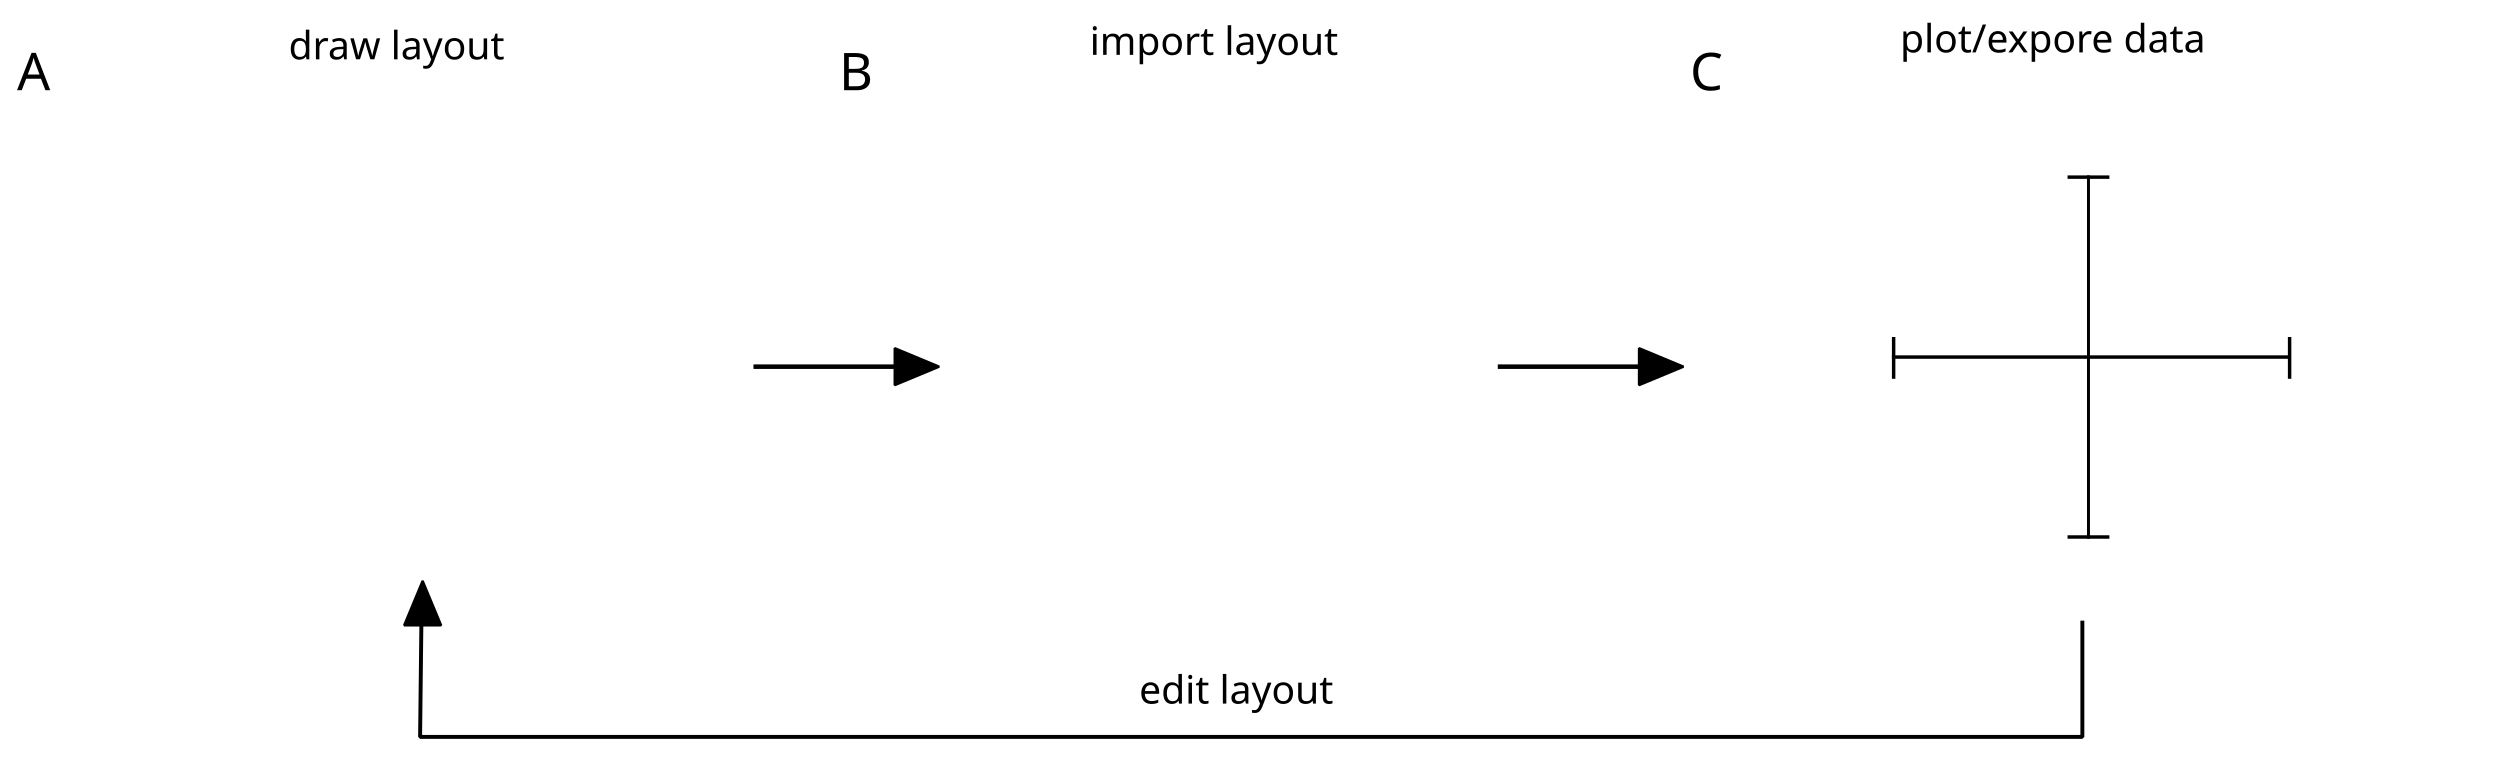
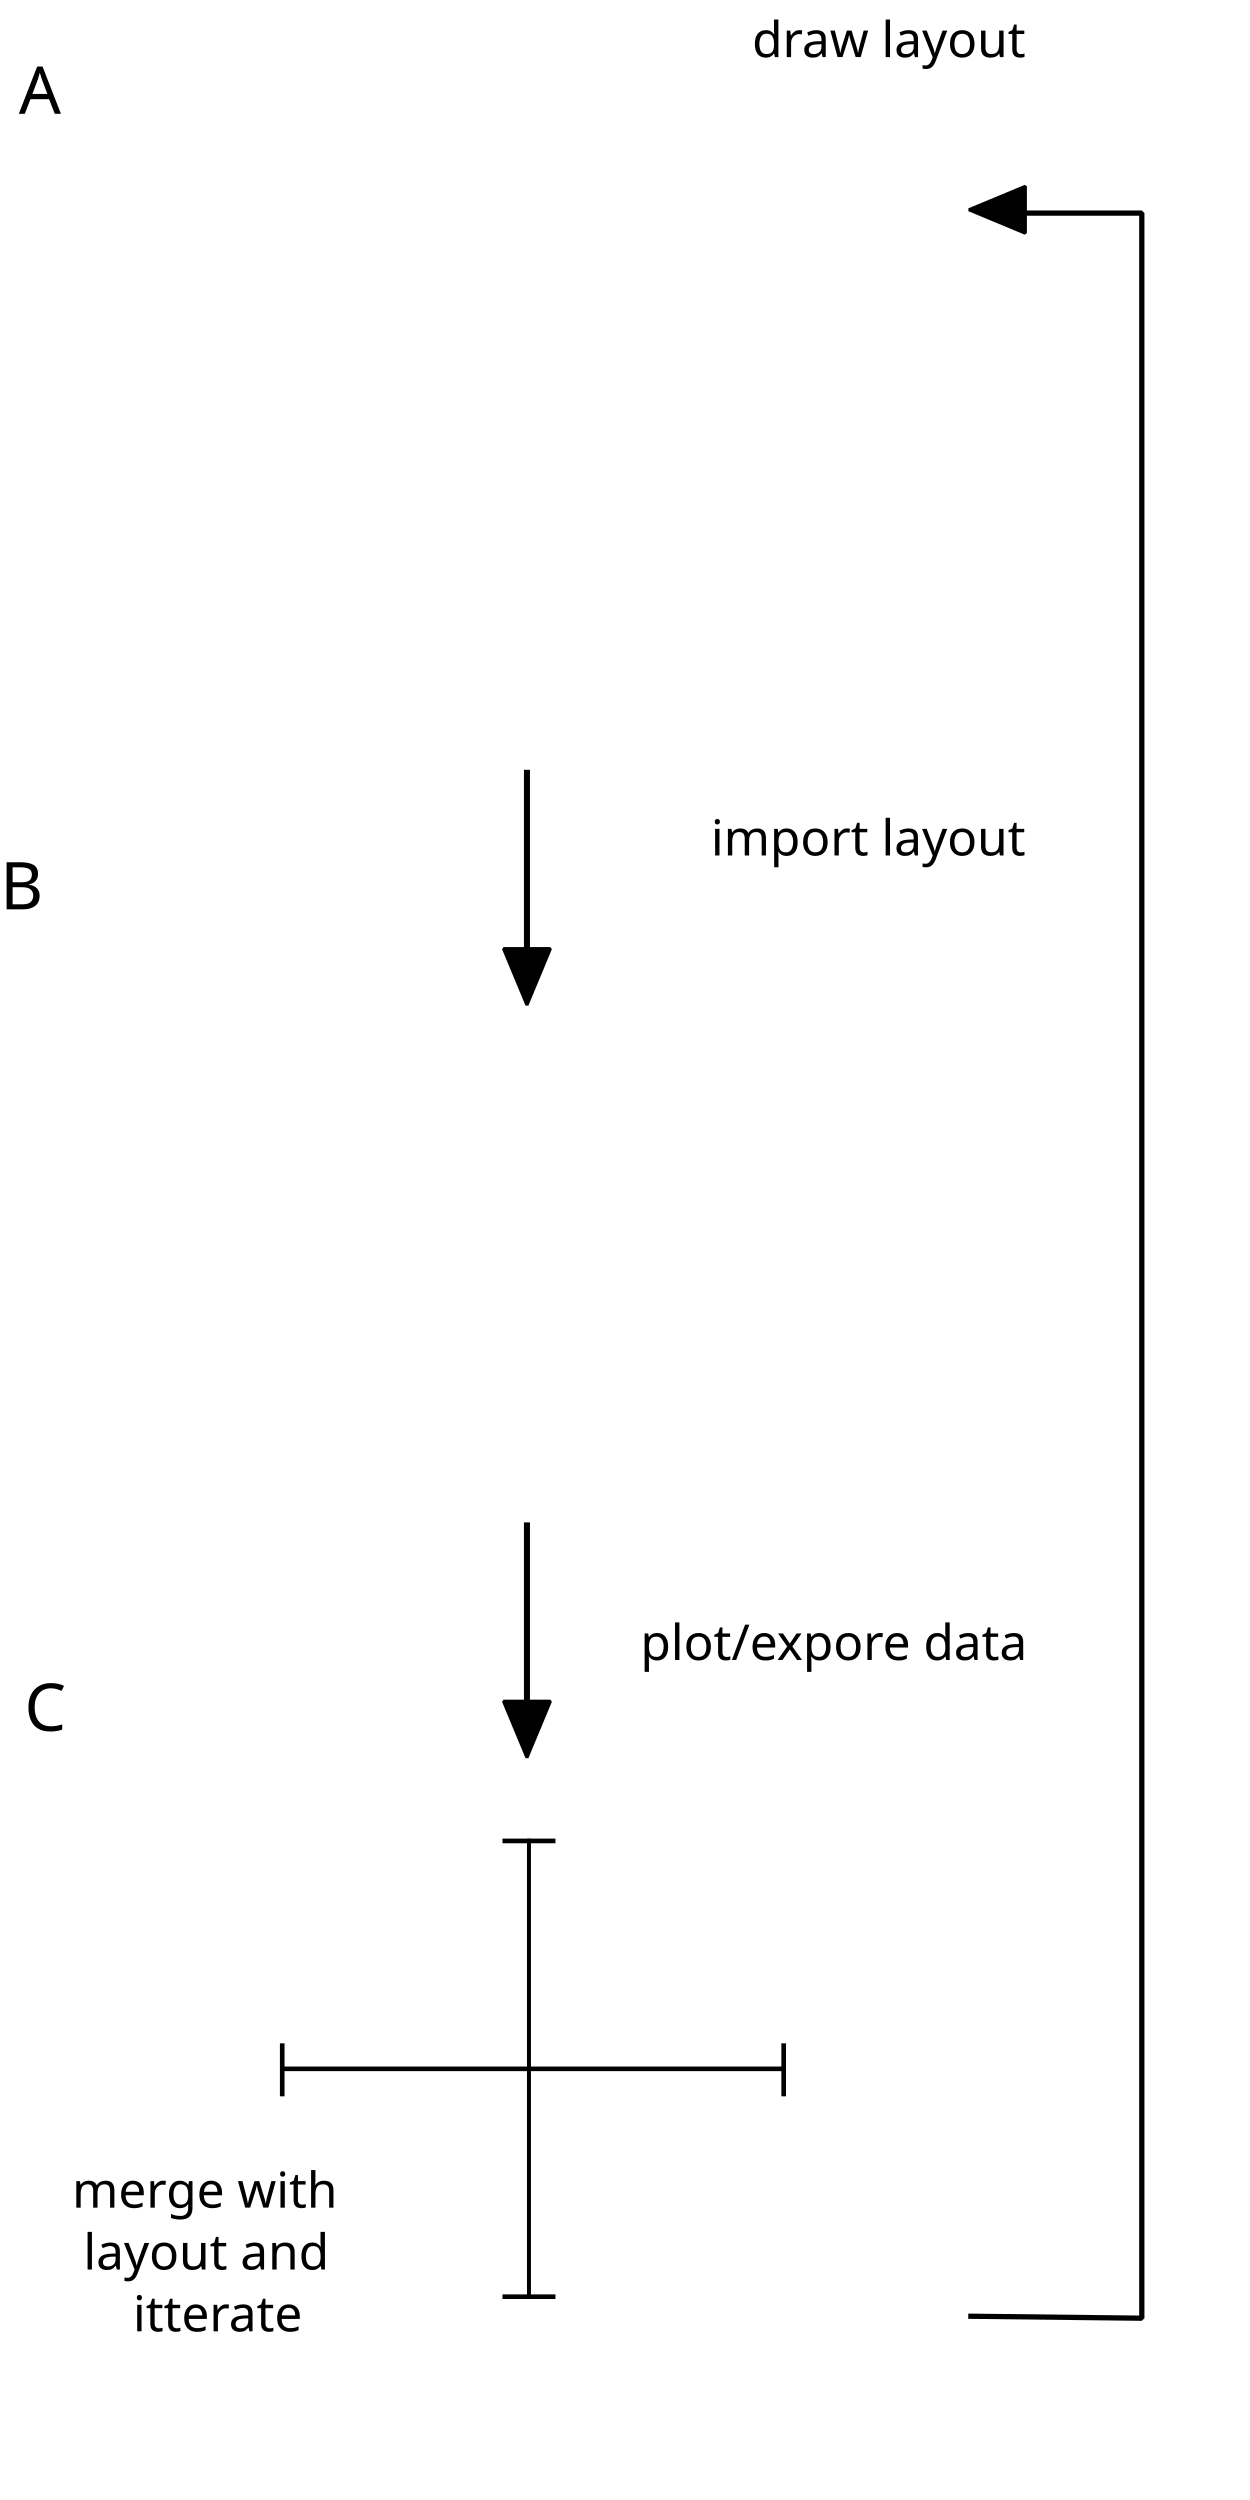
- <svg xmlns="http://www.w3.org/2000/svg" xmlns:ns1="http://flyranch.github.io/figurefirst/" height="2.5in" id="svg2" version="1.1" viewBox="0 0 720 225" width="8in">
+ <svg xmlns="http://www.w3.org/2000/svg" xmlns:ns1="http://flyranch.github.io/figurefirst/" height="6in" id="svg2" version="1.1" viewBox="0 0 270 540" width="3in">
  <defs id="defs4" />
-   <g id="layer1" style="display:none;stroke-linecap:butt;stroke-linejoin:round;stroke-miterlimit:1" transform="translate(0,-827.3622)">
-     <rect height="164.695" id="rect4136" style="opacity:1;fill:#e6e6e6;fill-opacity:1;stroke:none;stroke-width:1;stroke-miterlimit:4;stroke-dasharray:none;stroke-dashoffset:0;stroke-opacity:1" transform="scale(1,-1)" width="220.961" x="8.984" y="-1012.552">
+   <g id="layer1" style="display:none;stroke-linecap:butt;stroke-linejoin:round;stroke-miterlimit:1" transform="translate(0,-512.3622)">
+     <rect height="156.429" id="rect4136" style="opacity:1;fill:#e6e6e6;fill-opacity:1;stroke:none;stroke-width:1;stroke-miterlimit:4;stroke-dasharray:none;stroke-dashoffset:0;stroke-opacity:1" transform="scale(1,-1)" width="209.871" x="7.939" y="-688.167">
      <ns1:axis ns1:name="draw_layout" />
    </rect>
-     <rect height="164.695" id="rect4136-5" style="opacity:1;fill:#e6e6e6;fill-opacity:1;stroke:none;stroke-width:1;stroke-miterlimit:4;stroke-dasharray:none;stroke-dashoffset:0;stroke-opacity:1" transform="scale(1,-1)" width="220.961" x="249.992" y="-1012.552">
+     <rect height="156.429" id="rect4136-5" style="opacity:1;fill:#e6e6e6;fill-opacity:1;stroke:none;stroke-width:1;stroke-miterlimit:4;stroke-dasharray:none;stroke-dashoffset:0;stroke-opacity:1" transform="scale(1,-1)" width="209.871" x="7.978" y="-859.998">
      <ns1:axis ns1:name="import_layout" />
    </rect>
-     <rect height="164.695" id="rect4136-5-0" style="opacity:1;fill:#e6e6e6;fill-opacity:1;stroke:none;stroke-width:1;stroke-miterlimit:4;stroke-dasharray:none;stroke-dashoffset:0;stroke-opacity:1" transform="scale(1,-1)" width="220.961" x="491" y="-1012.552">
+     <rect height="156.429" id="rect4136-5-0" style="opacity:1;fill:#e6e6e6;fill-opacity:1;stroke:none;stroke-width:1;stroke-miterlimit:4;stroke-dasharray:none;stroke-dashoffset:0;stroke-opacity:1" transform="scale(1,-1)" width="209.871" x="9.322" y="-1037.443">
      <ns1:axis ns1:name="plot_data" />
    </rect>
  </g>
-   <g id="mpl_layer" style="display:inline;stroke-linecap:butt;stroke-linejoin:round;stroke-miterlimit:1" transform="matrix(1.25,0,0,1.25,0,-198)">
+   <g id="mpl_layer" style="display:inline;stroke-linecap:butt;stroke-linejoin:round;stroke-miterlimit:1" transform="matrix(1.25,0,0,1.25,0,117)">
    <ns1:targetlayer ns1:name="mpl_layer" />
    <defs id="defs50" style="stroke-linecap:butt;stroke-linejoin:round;stroke-miterlimit:1">
      <style type="text/css" id="style52">
*{stroke-linecap:butt;stroke-linejoin:round;stroke-miterlimit:1;}
  </style>
    </defs>
    <defs id="defs184">
      <clipPath id="pc97d1b2299" style="stroke-linecap:butt;stroke-linejoin:round;stroke-miterlimit:1">
        <rect height="100.025" width="176.769" x="199.994" y="39.991" id="rect187" style="stroke-linecap:butt;stroke-linejoin:round;stroke-miterlimit:1" />
      </clipPath>
      <clipPath id="p2adec303cb" style="stroke-linecap:butt;stroke-linejoin:round;stroke-miterlimit:1">
        <rect height="110.969" width="176.769" x="7.187" y="190.896" id="rect190" style="stroke-linecap:butt;stroke-linejoin:round;stroke-miterlimit:1" />
      </clipPath>
      <clipPath id="p54dbbf9d99" style="stroke-linecap:butt;stroke-linejoin:round;stroke-miterlimit:1">
        <rect height="131.756" width="129.033" x="31.055" y="24.126" id="rect193" style="stroke-linecap:butt;stroke-linejoin:round;stroke-miterlimit:1" />
      </clipPath>
      <clipPath id="pd1778cad92" style="stroke-linecap:butt;stroke-linejoin:round;stroke-miterlimit:1">
        <rect height="131.756" width="157.18" x="209.788" y="180.503" id="rect196" style="stroke-linecap:butt;stroke-linejoin:round;stroke-miterlimit:1" />
      </clipPath>
      <clipPath id="p5d94e5ec94" style="stroke-linecap:butt;stroke-linejoin:round;stroke-miterlimit:1">
        <rect height="131.756" width="120.131" x="421.119" y="24.126" id="rect199" style="stroke-linecap:butt;stroke-linejoin:round;stroke-miterlimit:1" />
      </clipPath>
      <clipPath id="pe29049d648" style="stroke-linecap:butt;stroke-linejoin:round;stroke-miterlimit:1">
        <rect height="131.756" width="176.769" x="392.8" y="180.503" id="rect202" style="stroke-linecap:butt;stroke-linejoin:round;stroke-miterlimit:1" />
      </clipPath>
    </defs>
  </g>
-   <g id="layer2" style="display:inline;stroke-linecap:butt;stroke-linejoin:round;stroke-miterlimit:1" transform="translate(0,-765)">
-     <text id="text4153" style="font-style:normal;font-variant:normal;font-weight:normal;font-stretch:normal;font-size:11.25px;line-height:125%;font-family:sans-serif;-inkscape-font-specification:'sans-serif, Normal';text-align:center;letter-spacing:0px;word-spacing:0px;writing-mode:lr-tb;text-anchor:middle;fill:#000000;fill-opacity:1;stroke:none;stroke-width:1px;stroke-linecap:butt;stroke-linejoin:miter;stroke-miterlimit:1;stroke-opacity:1" x="121.522" xml:space="preserve" y="782.089">
-       <tspan id="tspan4157" style="stroke-linecap:butt;stroke-linejoin:round;stroke-miterlimit:1" x="121.522" y="782.089">draw layout</tspan>
+   <g id="layer2" style="display:inline;stroke-linecap:butt;stroke-linejoin:round;stroke-miterlimit:1" transform="translate(0,-450)">
+     <text id="text4153" style="font-style:normal;font-variant:normal;font-weight:normal;font-stretch:normal;font-size:10.685px;line-height:125%;font-family:sans-serif;-inkscape-font-specification:'sans-serif, Normal';text-align:center;letter-spacing:0px;word-spacing:0px;writing-mode:lr-tb;text-anchor:middle;fill:#000000;fill-opacity:1;stroke:none;stroke-width:1px;stroke-linecap:butt;stroke-linejoin:miter;stroke-miterlimit:1;stroke-opacity:1" x="198.628" xml:space="preserve" y="462.343">
+       <tspan id="tspan4157" style="stroke-linecap:butt;stroke-linejoin:round;stroke-miterlimit:1" x="200.329" y="462.343">draw layout </tspan>
    </text>
-     <text id="text4153-2" style="font-style:normal;font-variant:normal;font-weight:normal;font-stretch:normal;font-size:11.25px;line-height:125%;font-family:sans-serif;-inkscape-font-specification:'sans-serif, Normal';text-align:center;letter-spacing:0px;word-spacing:0px;writing-mode:lr-tb;text-anchor:middle;fill:#000000;fill-opacity:1;stroke:none;stroke-width:1px;stroke-linecap:butt;stroke-linejoin:miter;stroke-miterlimit:1;stroke-opacity:1" x="356.935" xml:space="preserve" y="780.809">
-       <tspan id="tspan4157-8" style="stroke-linecap:butt;stroke-linejoin:round;stroke-miterlimit:1" x="356.935" y="780.809">import layout</tspan>
+     <text id="text4153-2" style="font-style:normal;font-variant:normal;font-weight:normal;font-stretch:normal;font-size:10.685px;line-height:125%;font-family:sans-serif;-inkscape-font-specification:'sans-serif, Normal';text-align:center;letter-spacing:0px;word-spacing:0px;writing-mode:lr-tb;text-anchor:middle;fill:#000000;fill-opacity:1;stroke:none;stroke-width:1px;stroke-linecap:butt;stroke-linejoin:miter;stroke-miterlimit:1;stroke-opacity:1" x="194.485" xml:space="preserve" y="634.772">
+       <tspan id="tspan4157-8" style="stroke-linecap:butt;stroke-linejoin:round;stroke-miterlimit:1" x="194.485" y="634.772">import layout</tspan>
    </text>
-     <text id="text4153-2-6" style="font-style:normal;font-variant:normal;font-weight:normal;font-stretch:normal;font-size:11.25px;line-height:125%;font-family:sans-serif;-inkscape-font-specification:'sans-serif, Normal';text-align:center;letter-spacing:0px;word-spacing:0px;writing-mode:lr-tb;text-anchor:middle;fill:#000000;fill-opacity:1;stroke:none;stroke-width:1px;stroke-linecap:butt;stroke-linejoin:miter;stroke-miterlimit:1;stroke-opacity:1" x="598.518" xml:space="preserve" y="780.089">
-       <tspan id="tspan4157-8-0" style="stroke-linecap:butt;stroke-linejoin:round;stroke-miterlimit:1" x="598.518" y="780.089">plot/expore data</tspan>
+     <text id="text4153-2-6" style="font-style:normal;font-variant:normal;font-weight:normal;font-stretch:normal;font-size:10.685px;line-height:125%;font-family:sans-serif;-inkscape-font-specification:'sans-serif, Normal';text-align:center;letter-spacing:0px;word-spacing:0px;writing-mode:lr-tb;text-anchor:middle;fill:#000000;fill-opacity:1;stroke:none;stroke-width:1px;stroke-linecap:butt;stroke-linejoin:miter;stroke-miterlimit:1;stroke-opacity:1" x="187.05" xml:space="preserve" y="808.557">
+       <tspan id="tspan4157-8-0" style="stroke-linecap:butt;stroke-linejoin:round;stroke-miterlimit:1" x="187.05" y="808.557">plot/expore data</tspan>
    </text>
-     <path d="m 599.719,943.759 0,33.461 -478.734,0 0.451,-39.467" id="path4233" style="fill:none;fill-rule:evenodd;stroke:#000000;stroke-width:1.135px;stroke-linecap:butt;stroke-linejoin:miter;stroke-miterlimit:1;stroke-opacity:1" />
-     <text id="text4153-2-6-2-7" style="font-style:normal;font-variant:normal;font-weight:normal;font-stretch:normal;font-size:11.25px;line-height:125%;font-family:sans-serif;-inkscape-font-specification:'sans-serif, Normal';text-align:center;letter-spacing:0px;word-spacing:0px;writing-mode:lr-tb;text-anchor:middle;fill:#000000;fill-opacity:1;stroke:none;stroke-width:1px;stroke-linecap:butt;stroke-linejoin:miter;stroke-miterlimit:1;stroke-opacity:1" x="363.35" xml:space="preserve" y="967.635">
-       <tspan id="tspan4157-8-0-6-8" style="stroke-linecap:butt;stroke-linejoin:round;stroke-miterlimit:1" x="363.35" y="967.635">edit layout</tspan>
+     <path d="m 214.848,496.026 31.782,0 0,454.705 -37.486,-0.428" id="path4233" style="fill:none;fill-rule:evenodd;stroke:#000000;stroke-width:1.135px;stroke-linecap:butt;stroke-linejoin:miter;stroke-miterlimit:1;stroke-opacity:1" />
+     <text id="text4153-2-6-2-7" style="font-style:normal;font-variant:normal;font-weight:normal;font-stretch:normal;font-size:10.685px;line-height:125%;font-family:sans-serif;-inkscape-font-specification:'sans-serif, Normal';text-align:center;letter-spacing:0px;word-spacing:0px;writing-mode:lr-tb;text-anchor:middle;fill:#000000;fill-opacity:1;stroke:none;stroke-width:1px;stroke-linecap:butt;stroke-linejoin:miter;stroke-miterlimit:1;stroke-opacity:1" x="53.959" xml:space="preserve" y="926.859">
+       <tspan style="stroke-linecap:butt;stroke-linejoin:round;stroke-miterlimit:1" x="53.959" y="926.859" id="tspan4181">merge with</tspan>
+       <tspan style="stroke-linecap:butt;stroke-linejoin:round;stroke-miterlimit:1" x="55.66" y="940.216" id="tspan4185">layout and </tspan>
+       <tspan style="stroke-linecap:butt;stroke-linejoin:round;stroke-miterlimit:1" x="53.959" y="953.572" id="tspan4187">itterate</tspan>
    </text>
-     <path d="m 121.721,932.287 -5.33,12.812 10.66,0 z" id="path4253" style="fill:#000000;fill-rule:evenodd;stroke:#000000;stroke-width:0.681px;stroke-linecap:butt;stroke-linejoin:miter;stroke-miterlimit:1;stroke-opacity:1" />
-     <g id="g4272" style="stroke-linecap:butt;stroke-linejoin:round;stroke-miterlimit:1" transform="matrix(1.359063,0,0,1.359063,-3.834107,732.1585)">
-       <path d="m 162.489,101.867 33.041,0" id="path4255" style="fill:none;fill-rule:evenodd;stroke:#000000;stroke-width:0.955px;stroke-linecap:butt;stroke-linejoin:miter;stroke-miterlimit:1;stroke-opacity:1" />
-       <path d="m 201.846,101.867 -9.427,-3.922 0,7.844 z" id="path4253-9" style="fill:#000000;fill-rule:evenodd;stroke:#000000;stroke-width:0.501px;stroke-linecap:butt;stroke-linejoin:miter;stroke-miterlimit:1;stroke-opacity:1" />
+     <path d="m 209.299,495.309 12.169,5.063 0,-10.125 z" id="path4253" style="fill:#000000;fill-rule:evenodd;stroke:#000000;stroke-width:0.681px;stroke-linecap:butt;stroke-linejoin:miter;stroke-miterlimit:1;stroke-opacity:1" />
+     <g id="g4272" style="stroke-linecap:butt;stroke-linejoin:round;stroke-miterlimit:1" transform="matrix(0,1.290849,-1.290849,0,245.317,406.5223)">
+       <path d="m 162.489,101.867 33.041,0" id="path4255" style="fill:none;fill-rule:evenodd;stroke:#000000;stroke-width:1.006px;stroke-linecap:butt;stroke-linejoin:miter;stroke-miterlimit:1;stroke-opacity:1" />
+       <path d="m 201.846,101.867 -9.427,-3.922 0,7.844 z" id="path4253-9" style="fill:#000000;fill-rule:evenodd;stroke:#000000;stroke-width:0.527px;stroke-linecap:butt;stroke-linejoin:miter;stroke-miterlimit:1;stroke-opacity:1" />
    </g>
-     <g id="g4272-3" style="stroke-linecap:butt;stroke-linejoin:round;stroke-miterlimit:1" transform="matrix(1.359063,0,0,1.359063,210.5273,732.1585)">
-       <path d="m 162.489,101.867 33.041,0" id="path4255-6" style="fill:none;fill-rule:evenodd;stroke:#000000;stroke-width:0.955px;stroke-linecap:butt;stroke-linejoin:miter;stroke-miterlimit:1;stroke-opacity:1" />
-       <path d="m 201.846,101.867 -9.427,-3.922 0,7.844 z" id="path4253-9-2" style="fill:#000000;fill-rule:evenodd;stroke:#000000;stroke-width:0.501px;stroke-linecap:butt;stroke-linejoin:miter;stroke-miterlimit:1;stroke-opacity:1" />
+     <g id="g4272-3" style="stroke-linecap:butt;stroke-linejoin:round;stroke-miterlimit:1" transform="matrix(0,1.290849,-1.290849,0,245.317,569.0833)">
+       <path d="m 162.489,101.867 33.041,0" id="path4255-6" style="fill:none;fill-rule:evenodd;stroke:#000000;stroke-width:1.006px;stroke-linecap:butt;stroke-linejoin:miter;stroke-miterlimit:1;stroke-opacity:1" />
+       <path d="m 201.846,101.867 -9.427,-3.922 0,7.844 z" id="path4253-9-2" style="fill:#000000;fill-rule:evenodd;stroke:#000000;stroke-width:0.527px;stroke-linecap:butt;stroke-linejoin:miter;stroke-miterlimit:1;stroke-opacity:1" />
    </g>
-     <text id="text4442-4" style="font-style:normal;font-variant:normal;font-weight:normal;font-stretch:normal;font-size:15px;line-height:125%;font-family:'Abyssinica SIL';-inkscape-font-specification:'Abyssinica SIL, Normal';text-align:center;letter-spacing:0px;word-spacing:0px;writing-mode:lr-tb;text-anchor:middle;fill:#000000;fill-opacity:1;stroke:none;stroke-width:1px;stroke-linecap:butt;stroke-linejoin:miter;stroke-miterlimit:1;stroke-opacity:1" x="19.444" xml:space="preserve" y="790.981">
-       <tspan id="tspan4444-7" style="font-style:normal;font-variant:normal;font-weight:normal;font-stretch:normal;font-size:15px;line-height:125%;font-family:'Abyssinica SIL';-inkscape-font-specification:'Abyssinica SIL, Normal';text-align:center;writing-mode:lr-tb;text-anchor:middle;stroke-linecap:butt;stroke-linejoin:round;stroke-miterlimit:1" x="19.444" y="790.981">A</tspan>
+     <text id="text4442-4" style="font-style:normal;font-variant:normal;font-weight:normal;font-stretch:normal;font-size:14.247px;line-height:125%;font-family:'Abyssinica SIL';-inkscape-font-specification:'Abyssinica SIL, Normal';text-align:center;letter-spacing:0px;word-spacing:0px;writing-mode:lr-tb;text-anchor:middle;fill:#000000;fill-opacity:1;stroke:none;stroke-width:1px;stroke-linecap:butt;stroke-linejoin:miter;stroke-miterlimit:1;stroke-opacity:1" x="17.875" xml:space="preserve" y="474.587">
+       <tspan id="tspan4444-7" style="font-style:normal;font-variant:normal;font-weight:normal;font-stretch:normal;font-size:14.247px;line-height:125%;font-family:'Abyssinica SIL';-inkscape-font-specification:'Abyssinica SIL, Normal';text-align:center;writing-mode:lr-tb;text-anchor:middle;stroke-linecap:butt;stroke-linejoin:round;stroke-miterlimit:1" x="17.875" y="474.587">A</tspan>
    </text>
-     <path d="m 601.481,815.519 0,104.646" id="path4363" style="fill:none;fill-rule:evenodd;stroke:#000000;stroke-width:0.854px;stroke-linecap:butt;stroke-linejoin:miter;stroke-miterlimit:1;stroke-opacity:1" />
-     <path d="m 544.869,867.842 114.381,0" id="path4365" style="fill:none;fill-rule:evenodd;stroke:#000000;stroke-width:1px;stroke-linecap:butt;stroke-linejoin:miter;stroke-miterlimit:1;stroke-opacity:1" />
-     <path d="m 659.407,862.047 0,12.046" id="path4369" style="fill:none;fill-rule:evenodd;stroke:#000000;stroke-width:1px;stroke-linecap:butt;stroke-linejoin:miter;stroke-miterlimit:1;stroke-opacity:1" />
-     <path d="m 545.369,862.047 0,12.046" id="path4369-6" style="fill:none;fill-rule:evenodd;stroke:#000000;stroke-width:1px;stroke-linecap:butt;stroke-linejoin:miter;stroke-miterlimit:1;stroke-opacity:1" />
-     <path d="m 607.504,816.019 -12.046,0" id="path4369-6-4" style="fill:none;fill-rule:evenodd;stroke:#000000;stroke-width:1px;stroke-linecap:butt;stroke-linejoin:miter;stroke-miterlimit:1;stroke-opacity:1" />
-     <path d="m 607.504,919.665 -12.046,0" id="path4369-6-4-1" style="fill:none;fill-rule:evenodd;stroke:#000000;stroke-width:1px;stroke-linecap:butt;stroke-linejoin:miter;stroke-miterlimit:1;stroke-opacity:1" />
-     <text id="text4442-4-1" style="font-style:normal;font-variant:normal;font-weight:normal;font-stretch:normal;font-size:15px;line-height:125%;font-family:'Abyssinica SIL';-inkscape-font-specification:'Abyssinica SIL, Normal';text-align:center;letter-spacing:0px;word-spacing:0px;writing-mode:lr-tb;text-anchor:middle;display:inline;fill:#000000;fill-opacity:1;stroke:none;stroke-width:1px;stroke-linecap:butt;stroke-linejoin:miter;stroke-miterlimit:1;stroke-opacity:1" x="256.276" xml:space="preserve" y="790.981">
-       <tspan id="tspan4444-7-5" style="font-style:normal;font-variant:normal;font-weight:normal;font-stretch:normal;font-size:15px;line-height:125%;font-family:'Abyssinica SIL';-inkscape-font-specification:'Abyssinica SIL, Normal';text-align:center;writing-mode:lr-tb;text-anchor:middle;stroke-linecap:butt;stroke-linejoin:round;stroke-miterlimit:1" x="256.276" y="790.981">B</tspan>
+     <path d="m 114.257,847.17 0,99.394" id="path4363" style="fill:none;fill-rule:evenodd;stroke:#000000;stroke-width:0.854px;stroke-linecap:butt;stroke-linejoin:miter;stroke-miterlimit:1;stroke-opacity:1" />
+     <path d="m 60.487,896.867 108.64,0" id="path4365" style="fill:none;fill-rule:evenodd;stroke:#000000;stroke-width:1px;stroke-linecap:butt;stroke-linejoin:miter;stroke-miterlimit:1;stroke-opacity:1" />
+     <path d="m 169.275,891.363 0,11.441" id="path4369" style="fill:none;fill-rule:evenodd;stroke:#000000;stroke-width:1px;stroke-linecap:butt;stroke-linejoin:miter;stroke-miterlimit:1;stroke-opacity:1" />
+     <path d="m 60.961,891.363 0,11.441" id="path4369-6" style="fill:none;fill-rule:evenodd;stroke:#000000;stroke-width:1px;stroke-linecap:butt;stroke-linejoin:miter;stroke-miterlimit:1;stroke-opacity:1" />
+     <path d="m 119.978,847.645 -11.441,0" id="path4369-6-4" style="fill:none;fill-rule:evenodd;stroke:#000000;stroke-width:1px;stroke-linecap:butt;stroke-linejoin:miter;stroke-miterlimit:1;stroke-opacity:1" />
+     <path d="m 119.978,946.089 -11.441,0" id="path4369-6-4-1" style="fill:none;fill-rule:evenodd;stroke:#000000;stroke-width:1px;stroke-linecap:butt;stroke-linejoin:miter;stroke-miterlimit:1;stroke-opacity:1" />
+     <text id="text4442-4-1" style="font-style:normal;font-variant:normal;font-weight:normal;font-stretch:normal;font-size:14.247px;line-height:125%;font-family:'Abyssinica SIL';-inkscape-font-specification:'Abyssinica SIL, Normal';text-align:center;letter-spacing:0px;word-spacing:0px;writing-mode:lr-tb;text-anchor:middle;display:inline;fill:#000000;fill-opacity:1;stroke:none;stroke-width:1px;stroke-linecap:butt;stroke-linejoin:miter;stroke-miterlimit:1;stroke-opacity:1" x="13.947" xml:space="preserve" y="646.418">
+       <tspan id="tspan4444-7-5" style="font-style:normal;font-variant:normal;font-weight:normal;font-stretch:normal;font-size:14.247px;line-height:125%;font-family:'Abyssinica SIL';-inkscape-font-specification:'Abyssinica SIL, Normal';text-align:center;writing-mode:lr-tb;text-anchor:middle;stroke-linecap:butt;stroke-linejoin:round;stroke-miterlimit:1" x="13.947" y="646.418">B</tspan>
    </text>
-     <text id="text4442-4-1-5" style="font-style:normal;font-variant:normal;font-weight:normal;font-stretch:normal;font-size:15px;line-height:125%;font-family:'Abyssinica SIL';-inkscape-font-specification:'Abyssinica SIL, Normal';text-align:center;letter-spacing:0px;word-spacing:0px;writing-mode:lr-tb;text-anchor:middle;display:inline;fill:#000000;fill-opacity:1;stroke:none;stroke-width:1px;stroke-linecap:butt;stroke-linejoin:miter;stroke-miterlimit:1;stroke-opacity:1" x="501.219" xml:space="preserve" y="790.981">
-       <tspan id="tspan4444-7-5-0" style="font-style:normal;font-variant:normal;font-weight:normal;font-stretch:normal;font-size:15px;line-height:125%;font-family:'Abyssinica SIL';-inkscape-font-specification:'Abyssinica SIL, Normal';text-align:center;writing-mode:lr-tb;text-anchor:middle;stroke-linecap:butt;stroke-linejoin:round;stroke-miterlimit:1" x="501.219" y="790.981">C</tspan>
+     <text id="text4442-4-1-5" style="font-style:normal;font-variant:normal;font-weight:normal;font-stretch:normal;font-size:14.247px;line-height:125%;font-family:'Abyssinica SIL';-inkscape-font-specification:'Abyssinica SIL, Normal';text-align:center;letter-spacing:0px;word-spacing:0px;writing-mode:lr-tb;text-anchor:middle;display:inline;fill:#000000;fill-opacity:1;stroke:none;stroke-width:1px;stroke-linecap:butt;stroke-linejoin:miter;stroke-miterlimit:1;stroke-opacity:1" x="19.028" xml:space="preserve" y="823.863">
+       <tspan id="tspan4444-7-5-0" style="font-style:normal;font-variant:normal;font-weight:normal;font-stretch:normal;font-size:14.247px;line-height:125%;font-family:'Abyssinica SIL';-inkscape-font-specification:'Abyssinica SIL, Normal';text-align:center;writing-mode:lr-tb;text-anchor:middle;stroke-linecap:butt;stroke-linejoin:round;stroke-miterlimit:1" x="19.028" y="823.863">C</tspan>
    </text>
  </g>
</svg>
